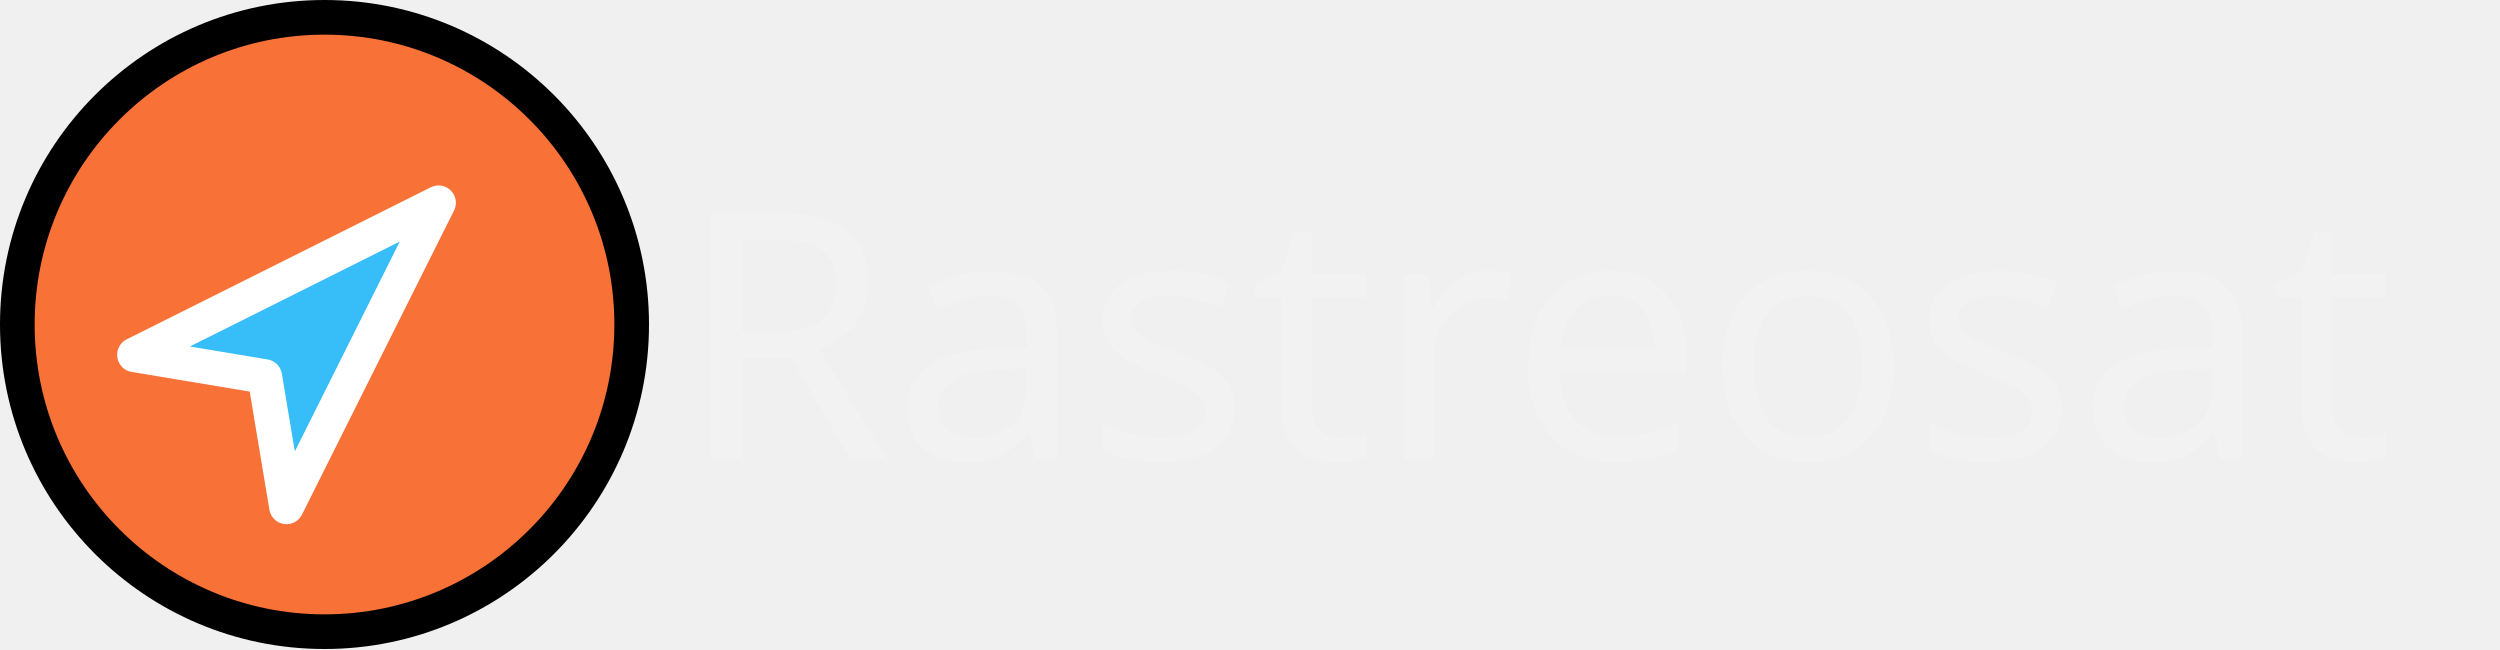
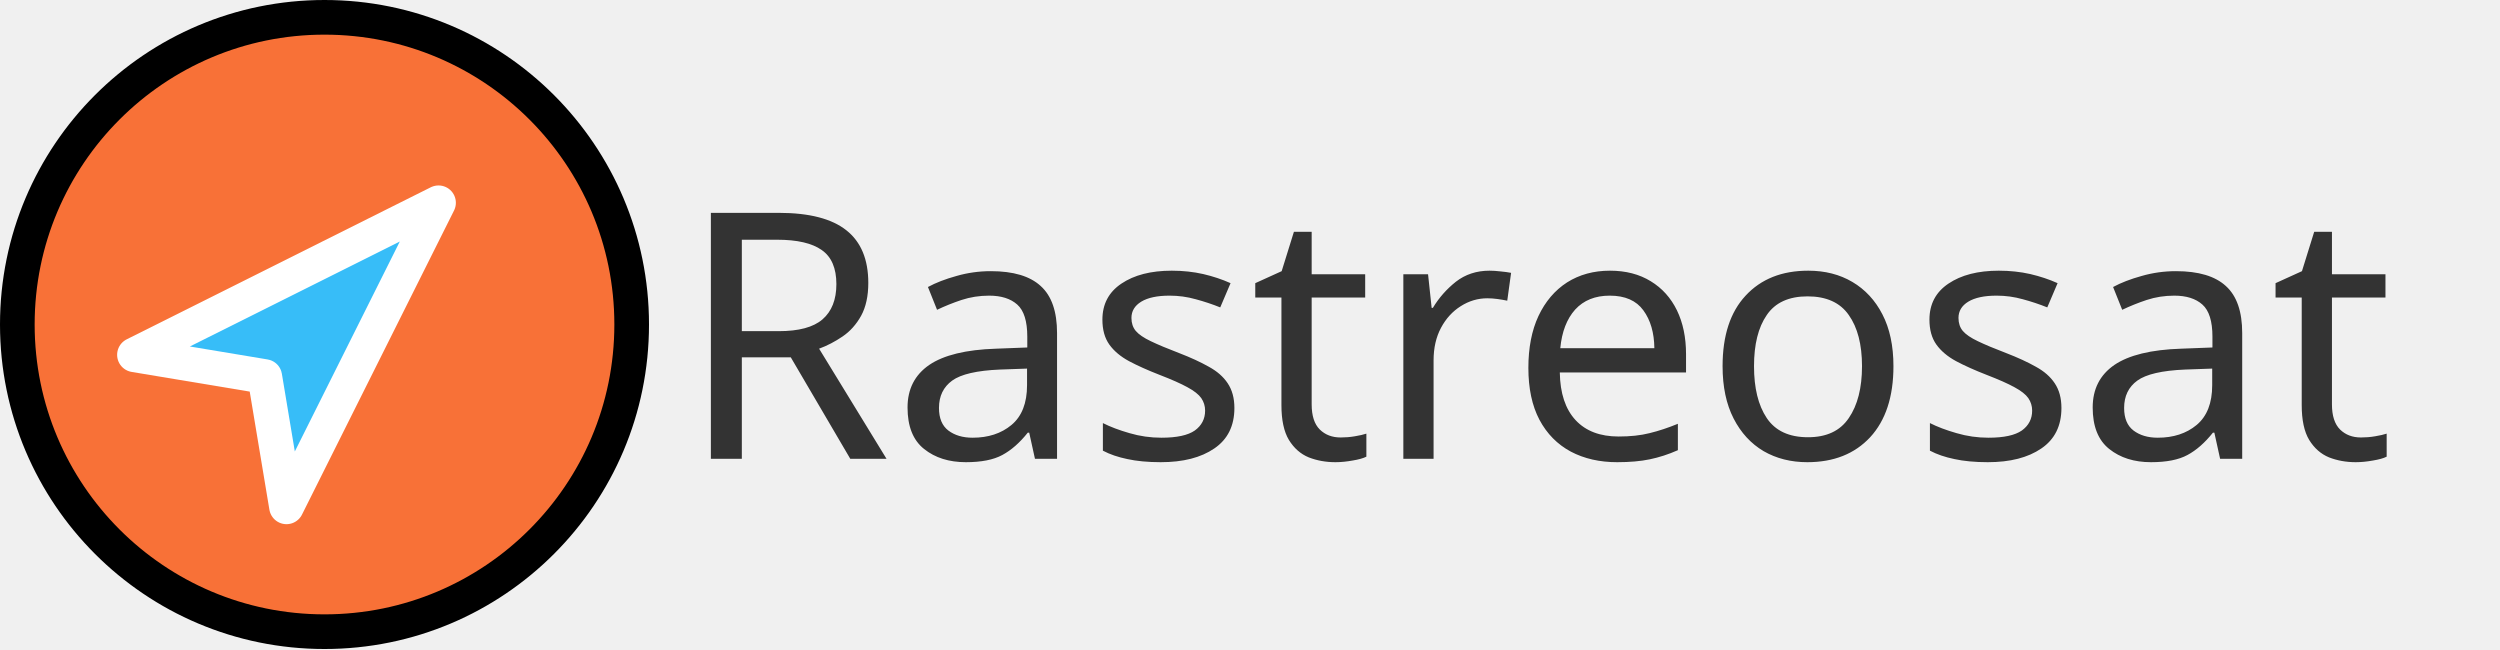
<svg xmlns="http://www.w3.org/2000/svg" width="63.5mm" height="16.485mm" viewBox="0 0 63.5 16.485" version="1.1" id="svg1">
  <defs id="defs1" />
  <g id="layer1" transform="translate(-101.6,-135.2021)">
    <g id="layer1-7" transform="matrix(1.47445,0,0,1.47445,-2.510765,-77.36065)">
      <g id="SVGRepo_iconCarrier" transform="matrix(0.2645833,0,0,0.2645833,69.85,143.4042)">
        <rect width="93.559" height="48" fill="#ffffff" fill-opacity="0.01" id="rect1" x="0" y="0" style="display:none;stroke-width:1.396" />
        <path fill-rule="evenodd" clip-rule="evenodd" d="M 24,44 C 35.046,44 44,35.046 44,24 44,12.954 35.046,4 24,4 12.954,4 4,12.954 4,24 4,35.046 12.954,44 24,44 Z" fill="#f87137" stroke="#000000" stroke-width="2.256" stroke-linecap="round" stroke-linejoin="round" id="path1" style="display:inline" />
        <path d="m 31.425,16.075 -19.799,9.899 8.485,1.414 1.414,8.485 z" fill="#37bdf8" stroke="#ffffff" stroke-width="2.256" stroke-linecap="round" stroke-linejoin="round" id="path2" />
-         <text xml:space="preserve" style="font-style:normal;font-variant:normal;font-weight:normal;font-stretch:normal;font-size:22.419px;font-family:'Bangla MN';-inkscape-font-specification:'Bangla MN, Normal';font-variant-ligatures:normal;font-variant-caps:normal;font-variant-numeric:normal;font-variant-east-asian:normal;fill:#f2f2f2" x="46.983" y="32.746" id="text4">
-           <tspan id="tspan4" x="46.983" y="32.746" style="font-style:normal;font-variant:normal;font-weight:normal;font-stretch:normal;font-size:22.419px;font-family:'Arial Rounded MT Bold';-inkscape-font-specification:'Arial Rounded MT Bold, Normal';font-variant-ligatures:normal;font-variant-caps:normal;font-variant-numeric:normal;font-variant-east-asian:normal;fill:#f2f2f2">Rastreosat</tspan>
+         <text xml:space="preserve" style="font-style:normal;font-variant:normal;font-weight:normal;font-stretch:normal;font-size:22.419px;font-family:'Bangla MN';-inkscape-font-specification:'Bangla MN, Normal';font-variant-ligatures:normal;font-variant-caps:normal;font-variant-numeric:normal;font-variant-east-asian:normal;fill:#333333" x="46.983" y="32.746" id="text4">
+           <tspan id="tspan4" x="46.983" y="32.746" style="font-style:normal;font-variant:normal;font-weight:normal;font-stretch:normal;font-size:22.419px;font-family:'Arial Rounded MT Bold';-inkscape-font-specification:'Arial Rounded MT Bold, Normal';font-variant-ligatures:normal;font-variant-caps:normal;font-variant-numeric:normal;font-variant-east-asian:normal;fill:#333333">Rastreosat</tspan>
        </text>
      </g>
    </g>
  </g>
</svg>
